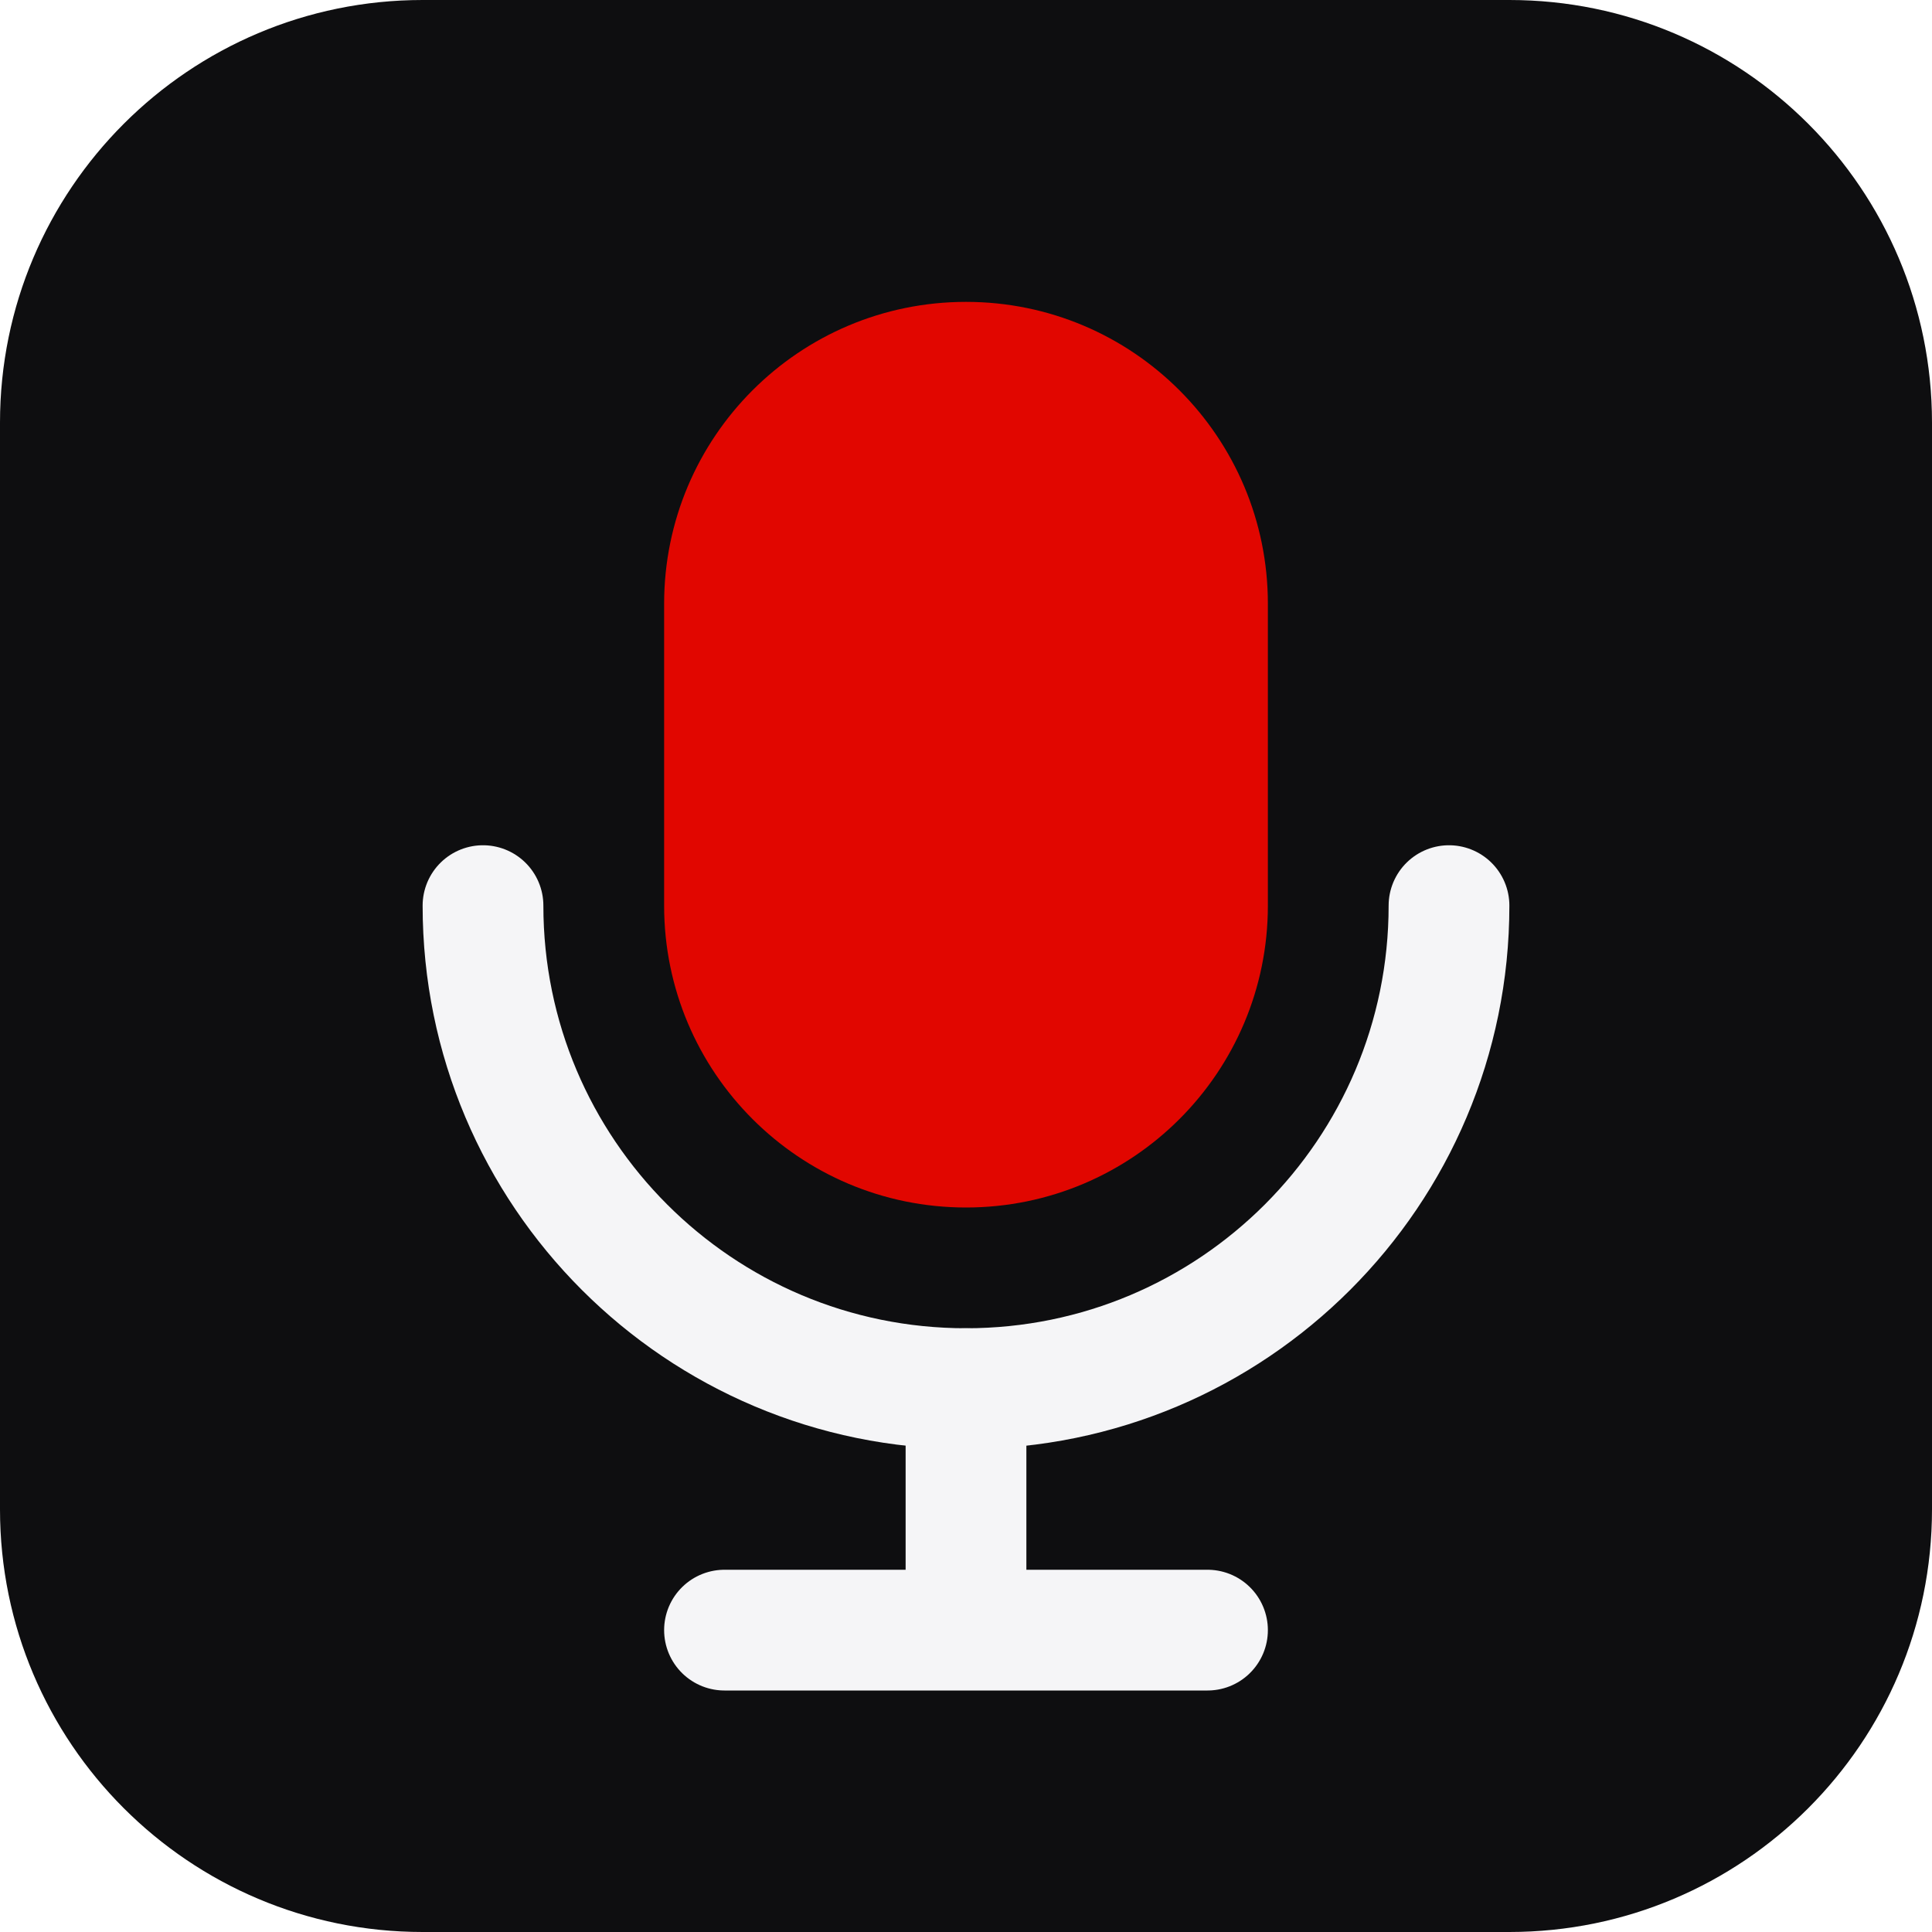
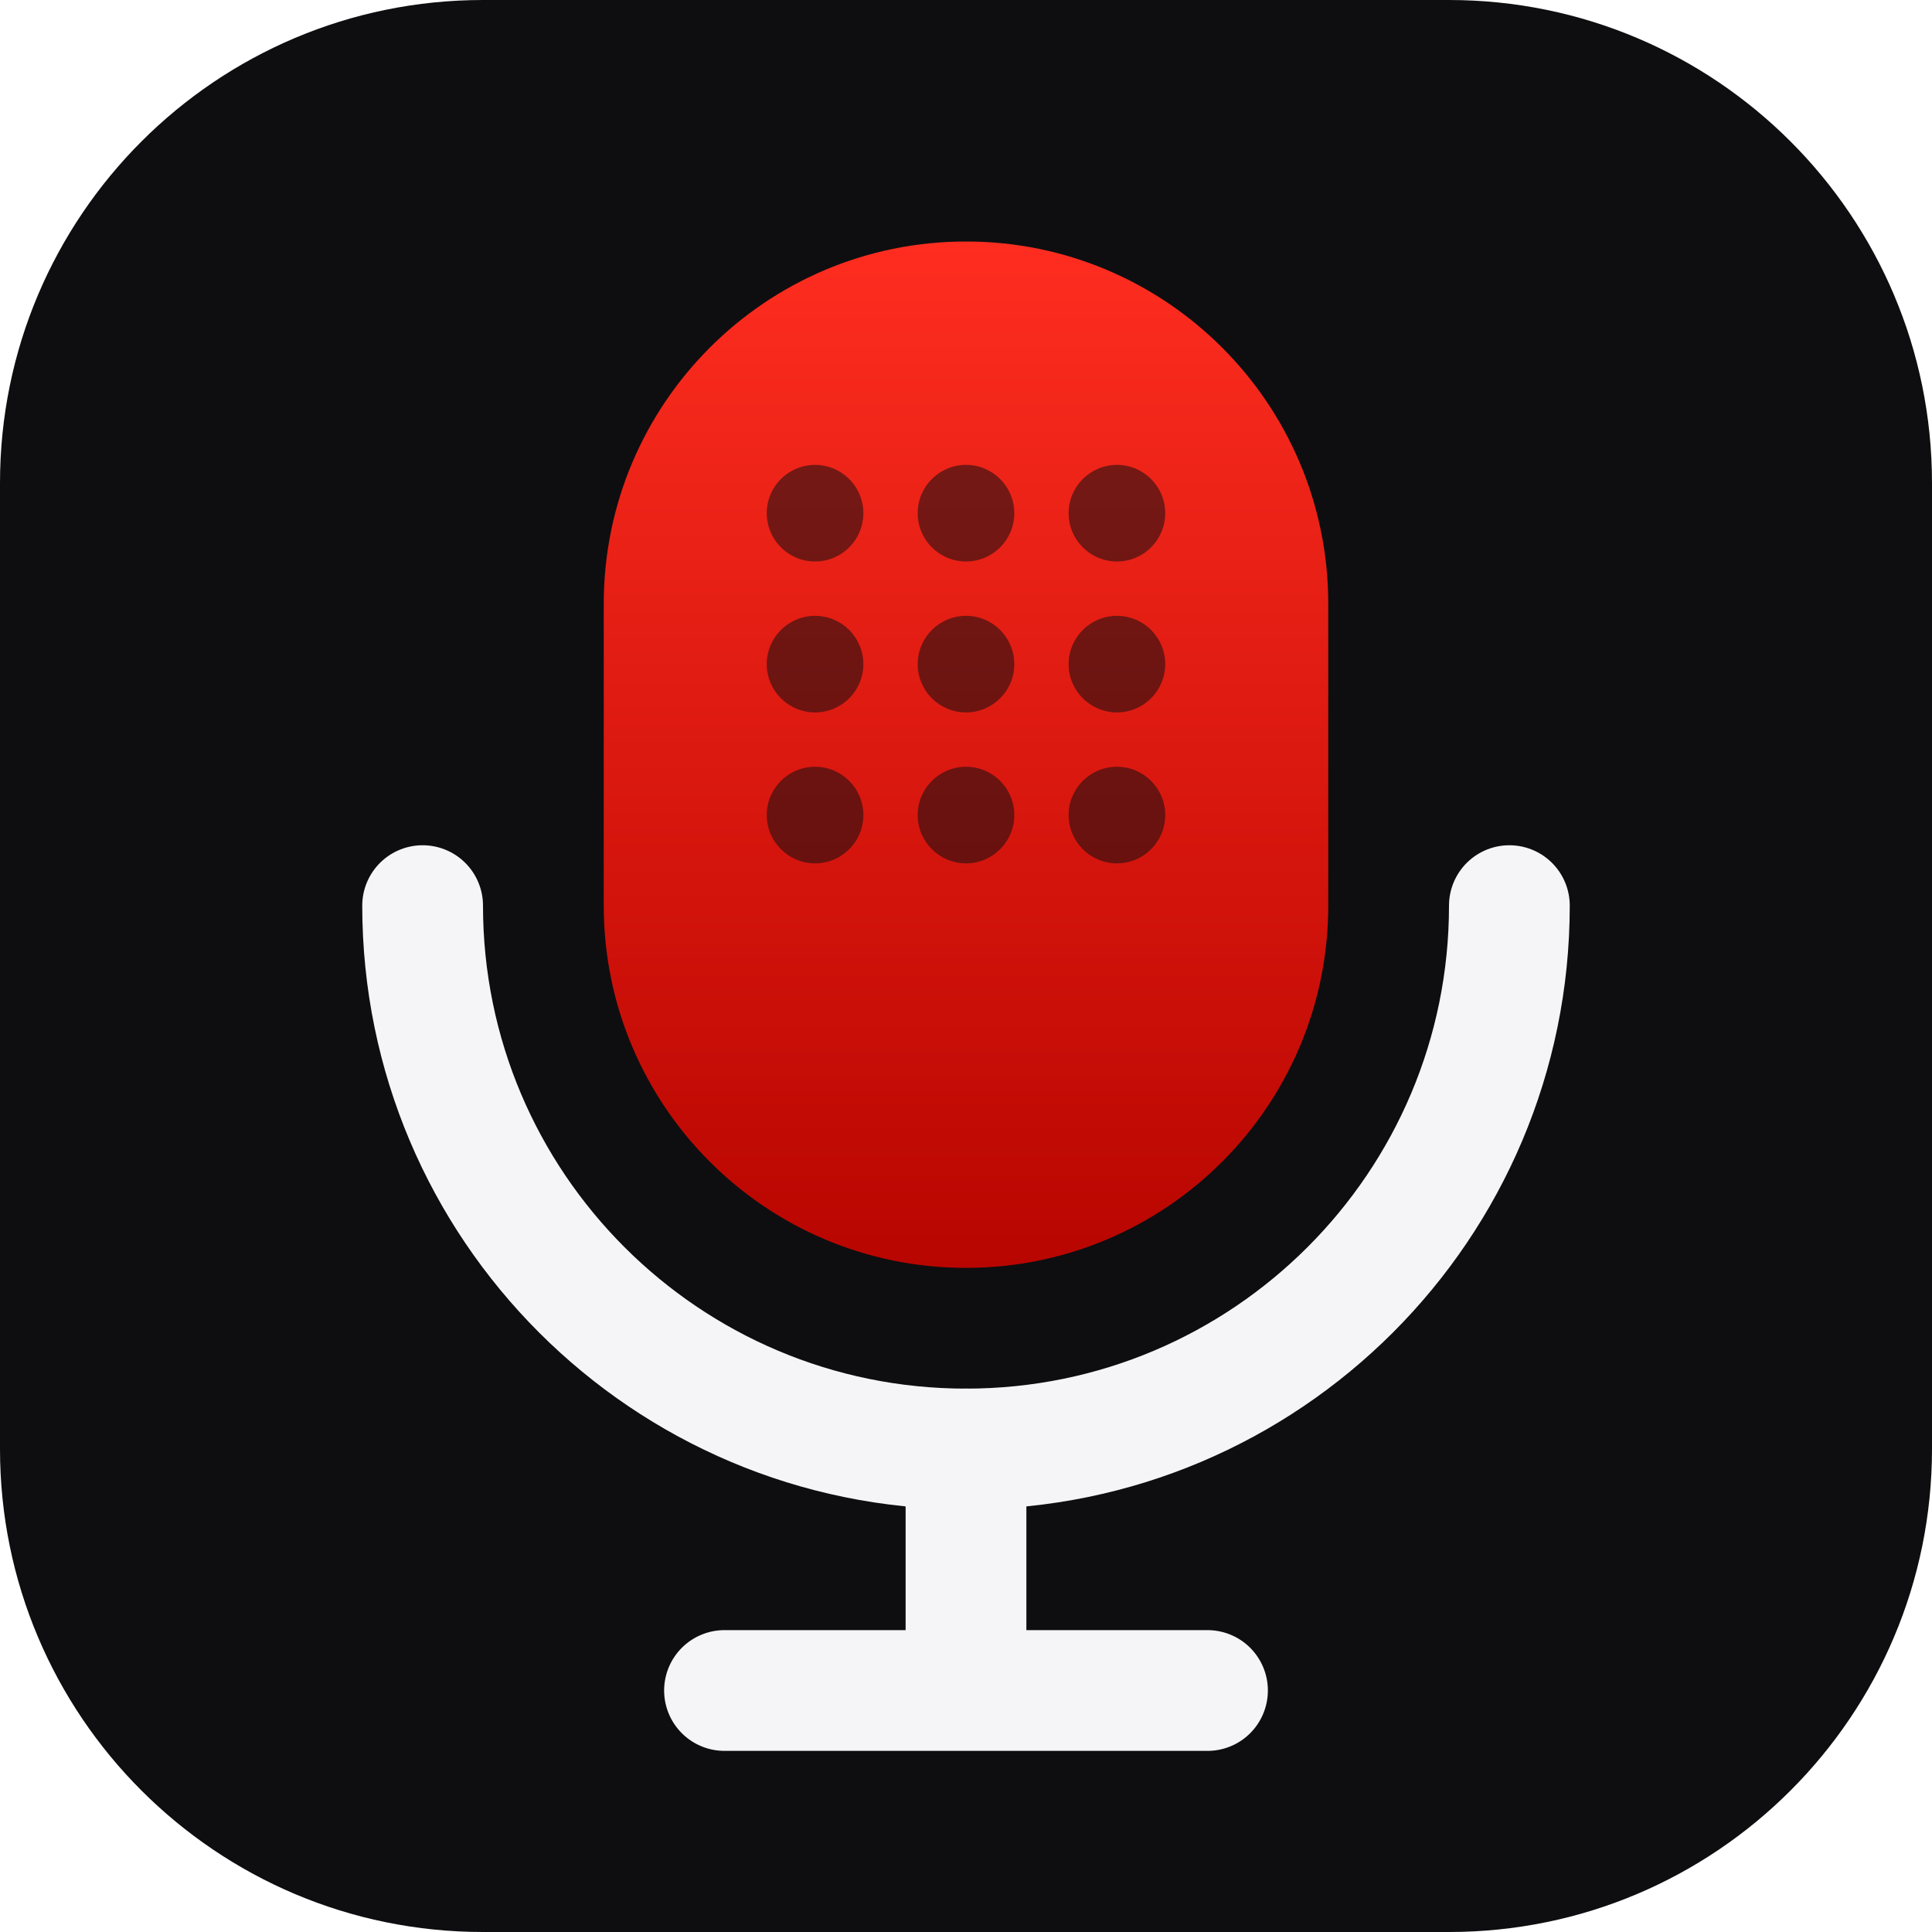
<svg xmlns="http://www.w3.org/2000/svg" viewBox="0 0 64 64">
-   <rect width="64" height="64" rx="14" fill="#0E0E10" />
-   <rect x="22" y="10" width="20" height="30" rx="10" fill="#E10600" />
-   <path d="M16 30a16 16 0 0 0 32 0" fill="none" stroke="#F5F5F7" stroke-width="4" stroke-linecap="round" />
-   <path d="M32 46v8M24 54h16" stroke="#F5F5F7" stroke-width="4" stroke-linecap="round" />
+   <defs>
+     <linearGradient id="body" x1="0" y1="0" x2="0" y2="1">
+       <stop offset="0" stop-color="#ff2d20" />
+       <stop offset="1" stop-color="#b80500" />
+     </linearGradient>
+   </defs>
+   <rect width="64" height="64" rx="16" fill="#0e0e10" />
+   <rect x="20" y="8" width="24" height="34" rx="12" fill="url(#body)" />
+   <g fill="#0e0e10" opacity=".55">
+     <circle cx="27" cy="17" r="1.6" />
+     <circle cx="32" cy="17" r="1.6" />
+     <circle cx="37" cy="17" r="1.6" />
+     <circle cx="27" cy="22" r="1.6" />
+     <circle cx="32" cy="22" r="1.6" />
+     <circle cx="37" cy="22" r="1.6" />
+     <circle cx="27" cy="27" r="1.6" />
+     <circle cx="32" cy="27" r="1.6" />
+     <circle cx="37" cy="27" r="1.6" />
+   </g>
+   <path d="M14 30a18 18 0 0 0 36 0" fill="none" stroke="#f5f5f7" stroke-width="4" stroke-linecap="round" />
+   <path d="M32 48v6M24 56h16" stroke="#f5f5f7" stroke-width="4" stroke-linecap="round" />
</svg>
